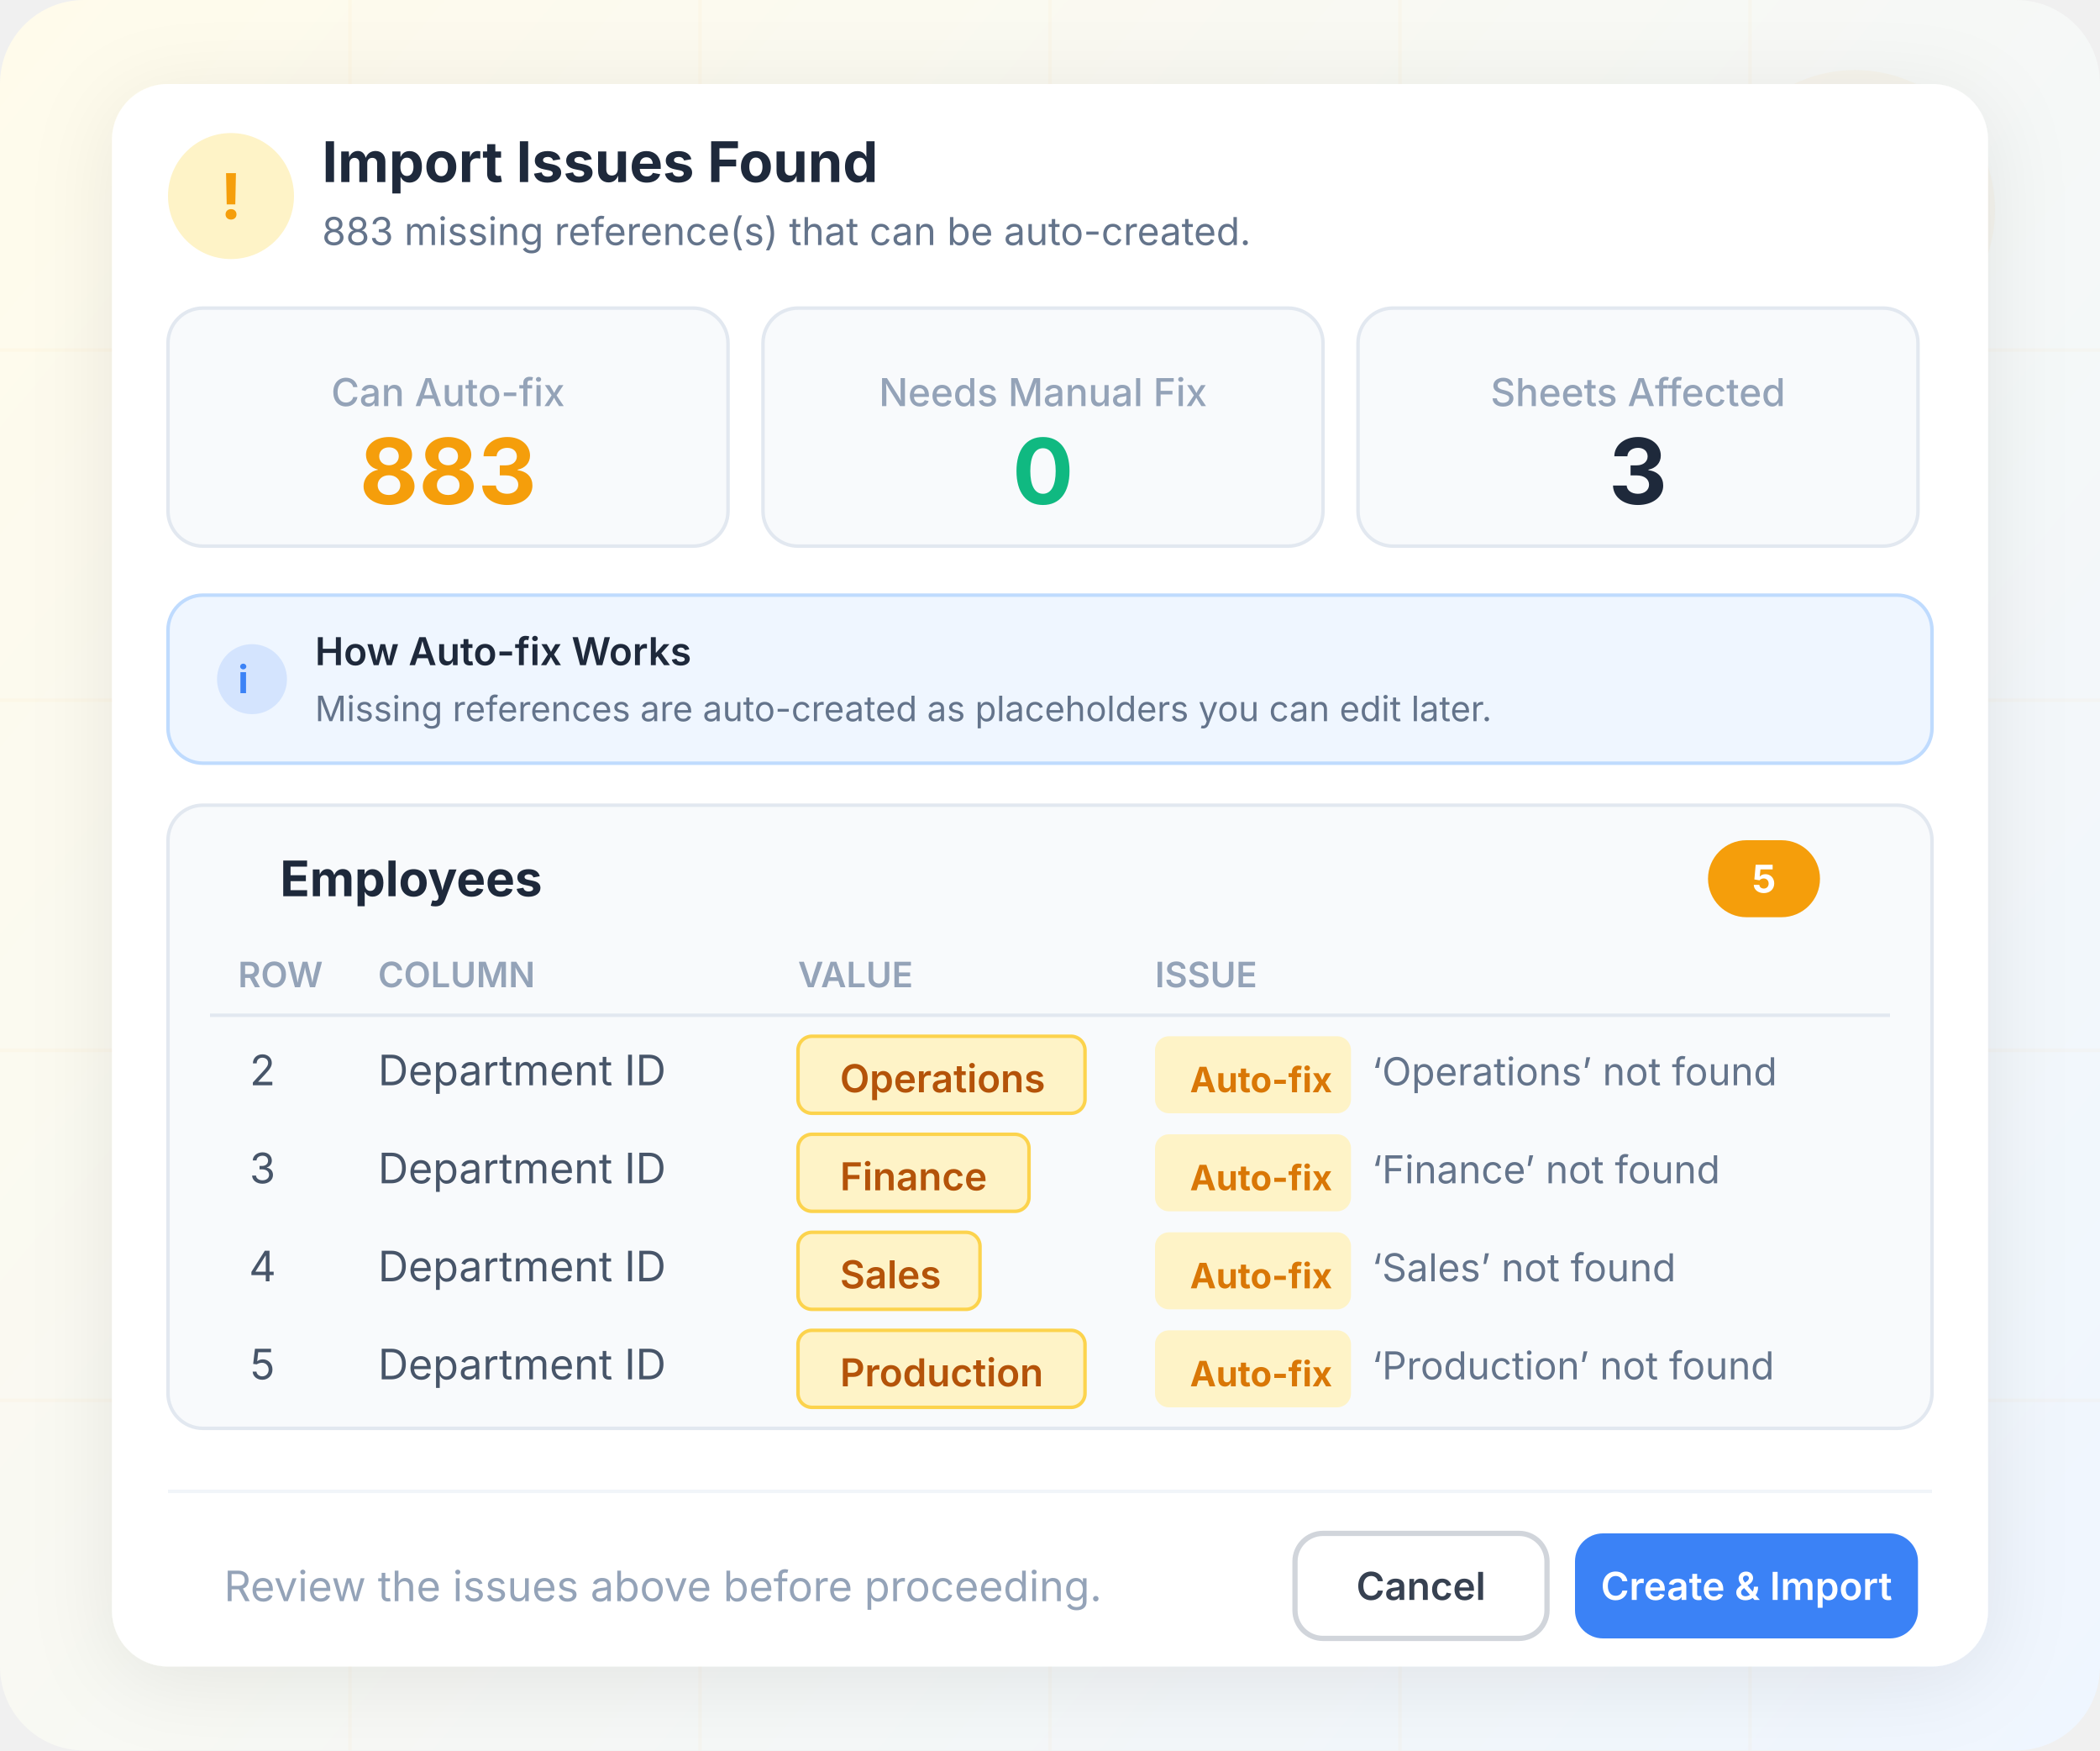
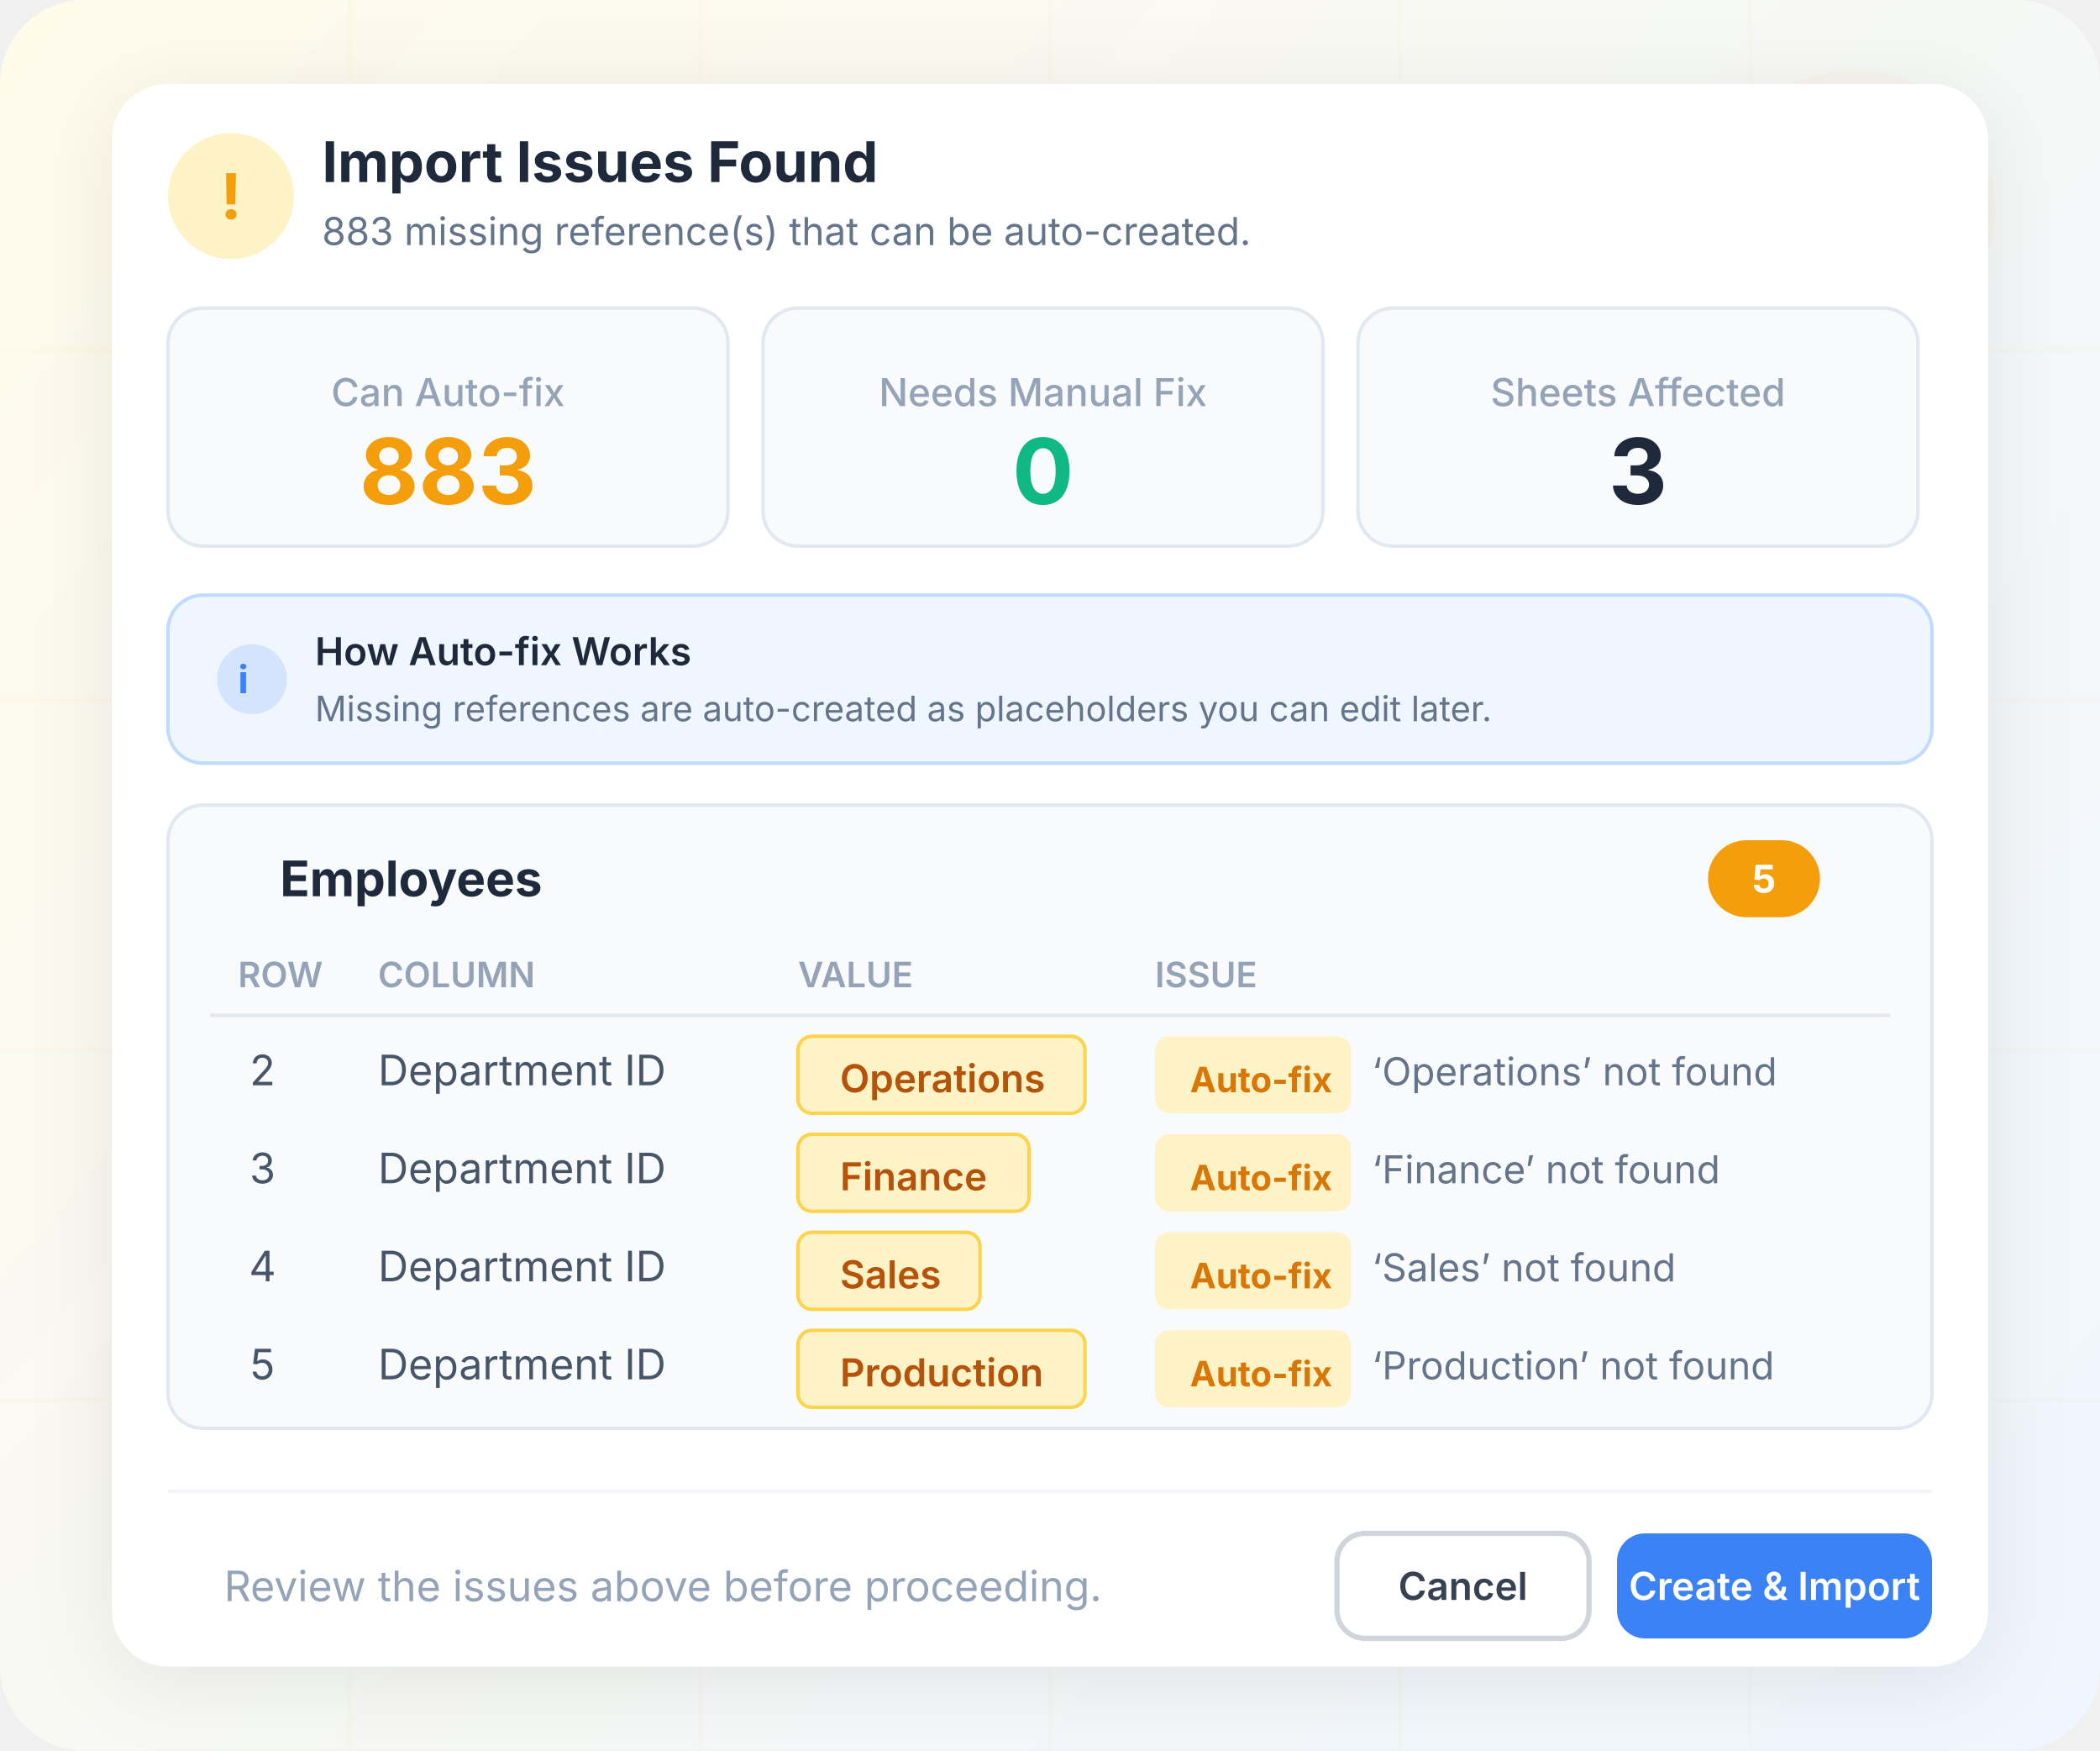
<svg xmlns="http://www.w3.org/2000/svg" viewBox="0 0 600 500" fill="none">
  <defs>
    <linearGradient id="bgGrad" x1="0" y1="0" x2="600" y2="500" gradientUnits="userSpaceOnUse">
      <stop offset="0%" stop-color="#fffbeb" />
      <stop offset="100%" stop-color="#eff6ff" />
    </linearGradient>
    <filter id="cardShadow" x="-10%" y="-5%" width="120%" height="115%">
      <feDropShadow dx="0" dy="4" stdDeviation="12" flood-color="#000" flood-opacity="0.08" />
    </filter>
  </defs>
  <rect width="600" height="500" rx="24" fill="url(#bgGrad)" />
  <g opacity="0.03" stroke="#f59e0b" stroke-width="1">
    <line x1="0" y1="100" x2="600" y2="100" />
    <line x1="0" y1="200" x2="600" y2="200" />
    <line x1="0" y1="300" x2="600" y2="300" />
    <line x1="0" y1="400" x2="600" y2="400" />
    <line x1="100" y1="0" x2="100" y2="500" />
    <line x1="200" y1="0" x2="200" y2="500" />
    <line x1="300" y1="0" x2="300" y2="500" />
    <line x1="400" y1="0" x2="400" y2="500" />
    <line x1="500" y1="0" x2="500" y2="500" />
  </g>
  <circle cx="530" cy="60" r="40" fill="#f59e0b" opacity="0.04" />
  <circle cx="70" cy="440" r="30" fill="#3b82f6" opacity="0.04" />
  <g filter="url(#cardShadow)">
    <rect x="32" y="24" width="536" height="452" rx="16" fill="white" />
  </g>
  <circle cx="66" cy="56" r="18" fill="#fef3c7" />
  <text x="66" y="56" font-family="system-ui, -apple-system, sans-serif" font-size="18" font-weight="700" fill="#f59e0b" text-anchor="middle" dominant-baseline="central">!</text>
  <text x="92" y="52" font-family="system-ui, -apple-system, sans-serif" font-size="16" font-weight="700" fill="#1e293b">Import Issues Found</text>
  <text x="92" y="70" font-family="system-ui, -apple-system, sans-serif" font-size="11" fill="#64748b">883 missing reference(s) that can be auto-created.</text>
  <rect x="48" y="88" width="160" height="68" rx="10" fill="#f8fafc" stroke="#e2e8f0" stroke-width="1" />
  <text x="128" y="116" font-family="system-ui, -apple-system, sans-serif" font-size="11" fill="#94a3b8" font-weight="500" text-anchor="middle">Can Auto-fix</text>
  <text x="128" y="144" font-family="system-ui, -apple-system, sans-serif" font-size="26" font-weight="700" fill="#f59e0b" text-anchor="middle">883</text>
  <rect x="218" y="88" width="160" height="68" rx="10" fill="#f8fafc" stroke="#e2e8f0" stroke-width="1" />
  <text x="298" y="116" font-family="system-ui, -apple-system, sans-serif" font-size="11" fill="#94a3b8" font-weight="500" text-anchor="middle">Needs Manual Fix</text>
  <text x="298" y="144" font-family="system-ui, -apple-system, sans-serif" font-size="26" font-weight="700" fill="#10b981" text-anchor="middle">0</text>
  <rect x="388" y="88" width="160" height="68" rx="10" fill="#f8fafc" stroke="#e2e8f0" stroke-width="1" />
  <text x="468" y="116" font-family="system-ui, -apple-system, sans-serif" font-size="11" fill="#94a3b8" font-weight="500" text-anchor="middle">Sheets Affected</text>
  <text x="468" y="144" font-family="system-ui, -apple-system, sans-serif" font-size="26" font-weight="700" fill="#1e293b" text-anchor="middle">3</text>
  <rect x="48" y="170" width="504" height="48" rx="10" fill="#eff6ff" stroke="#bfdbfe" stroke-width="1" />
  <circle cx="72" cy="194" r="10" fill="#3b82f6" opacity="0.15" />
  <text x="68" y="198" font-family="system-ui, -apple-system, sans-serif" font-size="11" font-weight="700" fill="#3b82f6">i</text>
  <text x="90" y="190" font-family="system-ui, -apple-system, sans-serif" font-size="11" font-weight="600" fill="#1e293b">How Auto-fix Works</text>
  <text x="90" y="206" font-family="system-ui, -apple-system, sans-serif" font-size="10" fill="#64748b">Missing references are auto-created as placeholders you can edit later.</text>
  <rect x="48" y="230" width="504" height="178" rx="10" fill="#f8fafc" stroke="#e2e8f0" stroke-width="1" />
  <text x="80" y="256" font-family="system-ui, -apple-system, sans-serif" font-size="14" font-weight="700" fill="#1e293b">Employees</text>
  <rect x="488" y="240" width="32" height="22" rx="11" fill="#f59e0b" />
  <text x="504" y="251" font-family="system-ui, -apple-system, sans-serif" font-size="11" font-weight="700" fill="white" text-anchor="middle" dominant-baseline="central">5</text>
  <text x="68" y="282" font-family="system-ui, -apple-system, sans-serif" font-size="10" fill="#94a3b8" font-weight="600">ROW</text>
  <text x="108" y="282" font-family="system-ui, -apple-system, sans-serif" font-size="10" fill="#94a3b8" font-weight="600">COLUMN</text>
  <text x="228" y="282" font-family="system-ui, -apple-system, sans-serif" font-size="10" fill="#94a3b8" font-weight="600">VALUE</text>
  <text x="330" y="282" font-family="system-ui, -apple-system, sans-serif" font-size="10" fill="#94a3b8" font-weight="600">ISSUE</text>
  <line x1="60" y1="290" x2="540" y2="290" stroke="#e2e8f0" stroke-width="1" />
  <text x="75" y="310" font-family="system-ui, -apple-system, sans-serif" font-size="12" fill="#475569" text-anchor="middle">2</text>
  <text x="108" y="310" font-family="system-ui, -apple-system, sans-serif" font-size="12" fill="#475569">Department ID</text>
  <rect x="228" y="296" width="82" height="22" rx="4" fill="#fef3c7" stroke="#fcd34d" stroke-width="1" />
  <text x="240" y="312" font-family="system-ui, -apple-system, sans-serif" font-size="11" font-weight="600" fill="#b45309">Operations</text>
  <rect x="330" y="296" width="56" height="22" rx="4" fill="#fef3c7" />
  <text x="340" y="312" font-family="system-ui, -apple-system, sans-serif" font-size="10" font-weight="700" fill="#d97706">Auto-fix</text>
  <text x="392" y="310" font-family="system-ui, -apple-system, sans-serif" font-size="11" fill="#64748b">‘Operations’ not found</text>
  <text x="75" y="338" font-family="system-ui, -apple-system, sans-serif" font-size="12" fill="#475569" text-anchor="middle">3</text>
  <text x="108" y="338" font-family="system-ui, -apple-system, sans-serif" font-size="12" fill="#475569">Department ID</text>
  <rect x="228" y="324" width="66" height="22" rx="4" fill="#fef3c7" stroke="#fcd34d" stroke-width="1" />
  <text x="240" y="340" font-family="system-ui, -apple-system, sans-serif" font-size="11" font-weight="600" fill="#b45309">Finance</text>
  <rect x="330" y="324" width="56" height="22" rx="4" fill="#fef3c7" />
  <text x="340" y="340" font-family="system-ui, -apple-system, sans-serif" font-size="10" font-weight="700" fill="#d97706">Auto-fix</text>
  <text x="392" y="338" font-family="system-ui, -apple-system, sans-serif" font-size="11" fill="#64748b">‘Finance’ not found</text>
  <text x="75" y="366" font-family="system-ui, -apple-system, sans-serif" font-size="12" fill="#475569" text-anchor="middle">4</text>
  <text x="108" y="366" font-family="system-ui, -apple-system, sans-serif" font-size="12" fill="#475569">Department ID</text>
  <rect x="228" y="352" width="52" height="22" rx="4" fill="#fef3c7" stroke="#fcd34d" stroke-width="1" />
  <text x="240" y="368" font-family="system-ui, -apple-system, sans-serif" font-size="11" font-weight="600" fill="#b45309">Sales</text>
  <rect x="330" y="352" width="56" height="22" rx="4" fill="#fef3c7" />
  <text x="340" y="368" font-family="system-ui, -apple-system, sans-serif" font-size="10" font-weight="700" fill="#d97706">Auto-fix</text>
  <text x="392" y="366" font-family="system-ui, -apple-system, sans-serif" font-size="11" fill="#64748b">‘Sales’ not found</text>
  <text x="75" y="394" font-family="system-ui, -apple-system, sans-serif" font-size="12" fill="#475569" text-anchor="middle">5</text>
  <text x="108" y="394" font-family="system-ui, -apple-system, sans-serif" font-size="12" fill="#475569">Department ID</text>
  <rect x="228" y="380" width="82" height="22" rx="4" fill="#fef3c7" stroke="#fcd34d" stroke-width="1" />
  <text x="240" y="396" font-family="system-ui, -apple-system, sans-serif" font-size="11" font-weight="600" fill="#b45309">Production</text>
  <rect x="330" y="380" width="56" height="22" rx="4" fill="#fef3c7" />
  <text x="340" y="396" font-family="system-ui, -apple-system, sans-serif" font-size="10" font-weight="700" fill="#d97706">Auto-fix</text>
  <text x="392" y="394" font-family="system-ui, -apple-system, sans-serif" font-size="11" fill="#64748b">‘Production’ not found</text>
  <line x1="48" y1="426" x2="552" y2="426" stroke="#f1f5f9" stroke-width="1" />
  <text x="64" y="453" font-family="system-ui, -apple-system, sans-serif" font-size="12" fill="#94a3b8" dominant-baseline="central">Review the issues above before proceeding.</text>
-   <rect x="370" y="438" width="72" height="30" rx="8" fill="white" stroke="#d1d5db" stroke-width="1.5" />
-   <text x="406" y="453" font-family="system-ui, -apple-system, sans-serif" font-size="11" font-weight="600" fill="#374151" text-anchor="middle" dominant-baseline="central">Cancel</text>
-   <rect x="450" y="438" width="98" height="30" rx="8" fill="#3b82f6" />
-   <text x="499" y="453" font-family="system-ui, -apple-system, sans-serif" font-size="11" font-weight="600" fill="white" text-anchor="middle" dominant-baseline="central">Create &amp; Import</text>
+   <rect x="382" y="438" width="72" height="30" rx="8" fill="white" stroke="#d1d5db" stroke-width="1.5" />
+   <text x="418" y="453" font-family="system-ui, -apple-system, sans-serif" font-size="11" font-weight="600" fill="#374151" text-anchor="middle" dominant-baseline="central">Cancel</text>
+   <rect x="462" y="438" width="90" height="30" rx="8" fill="#3b82f6" />
+   <text x="507" y="453" font-family="system-ui, -apple-system, sans-serif" font-size="11" font-weight="600" fill="white" text-anchor="middle" dominant-baseline="central">Create &amp; Import</text>
</svg>
